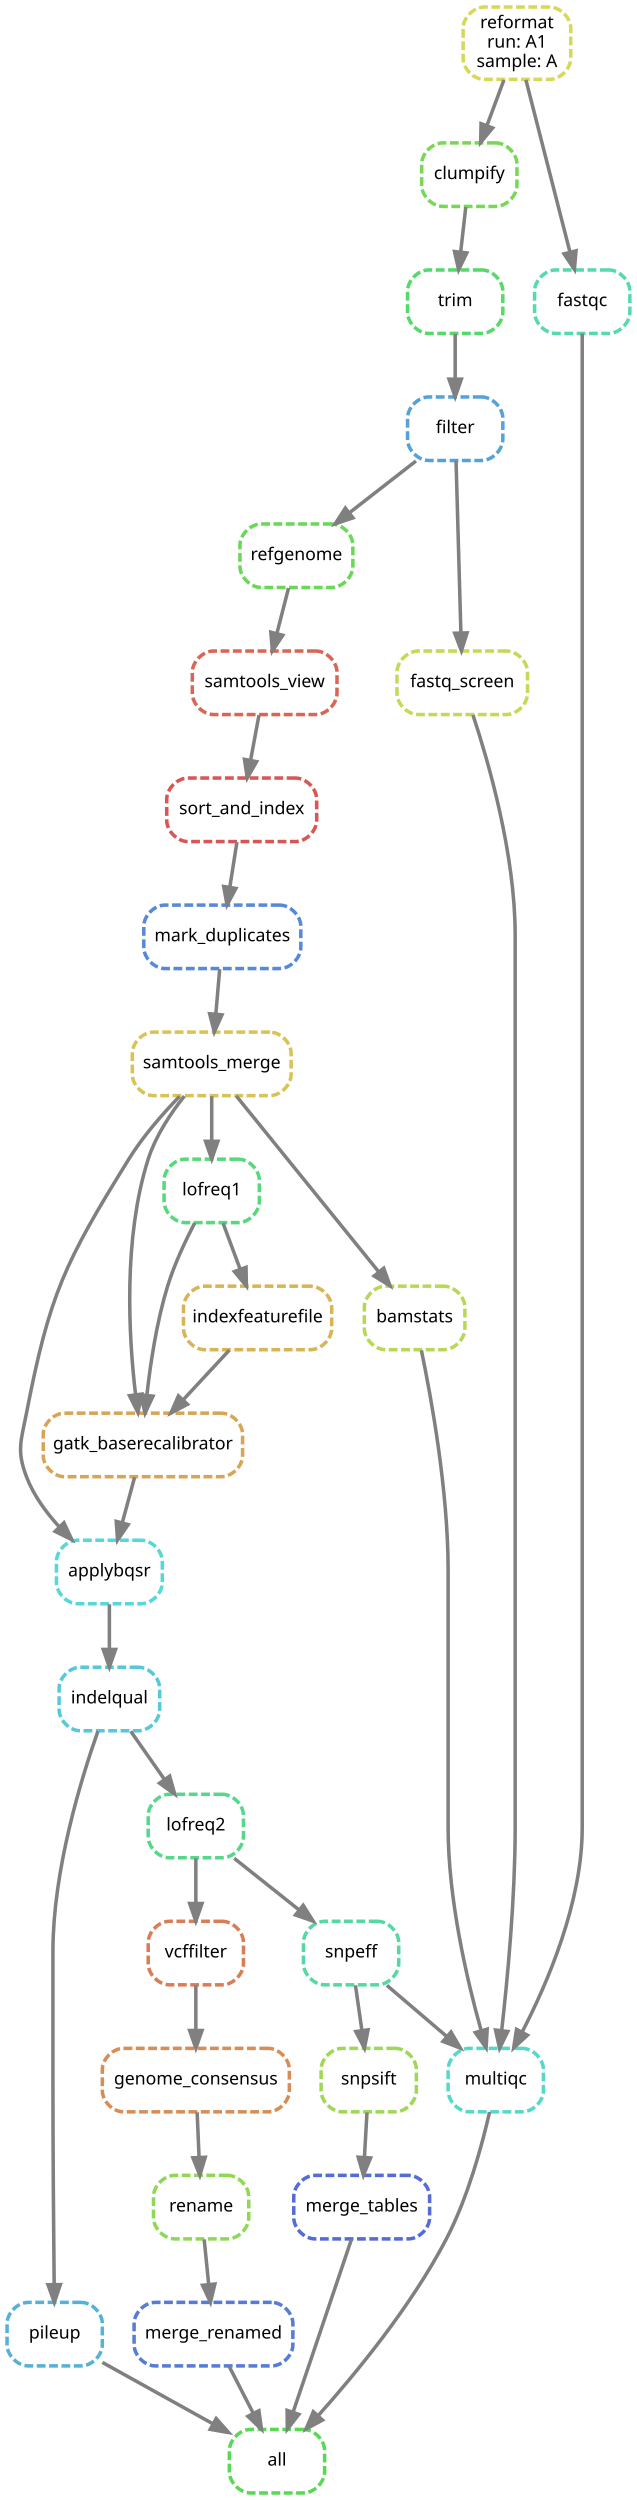
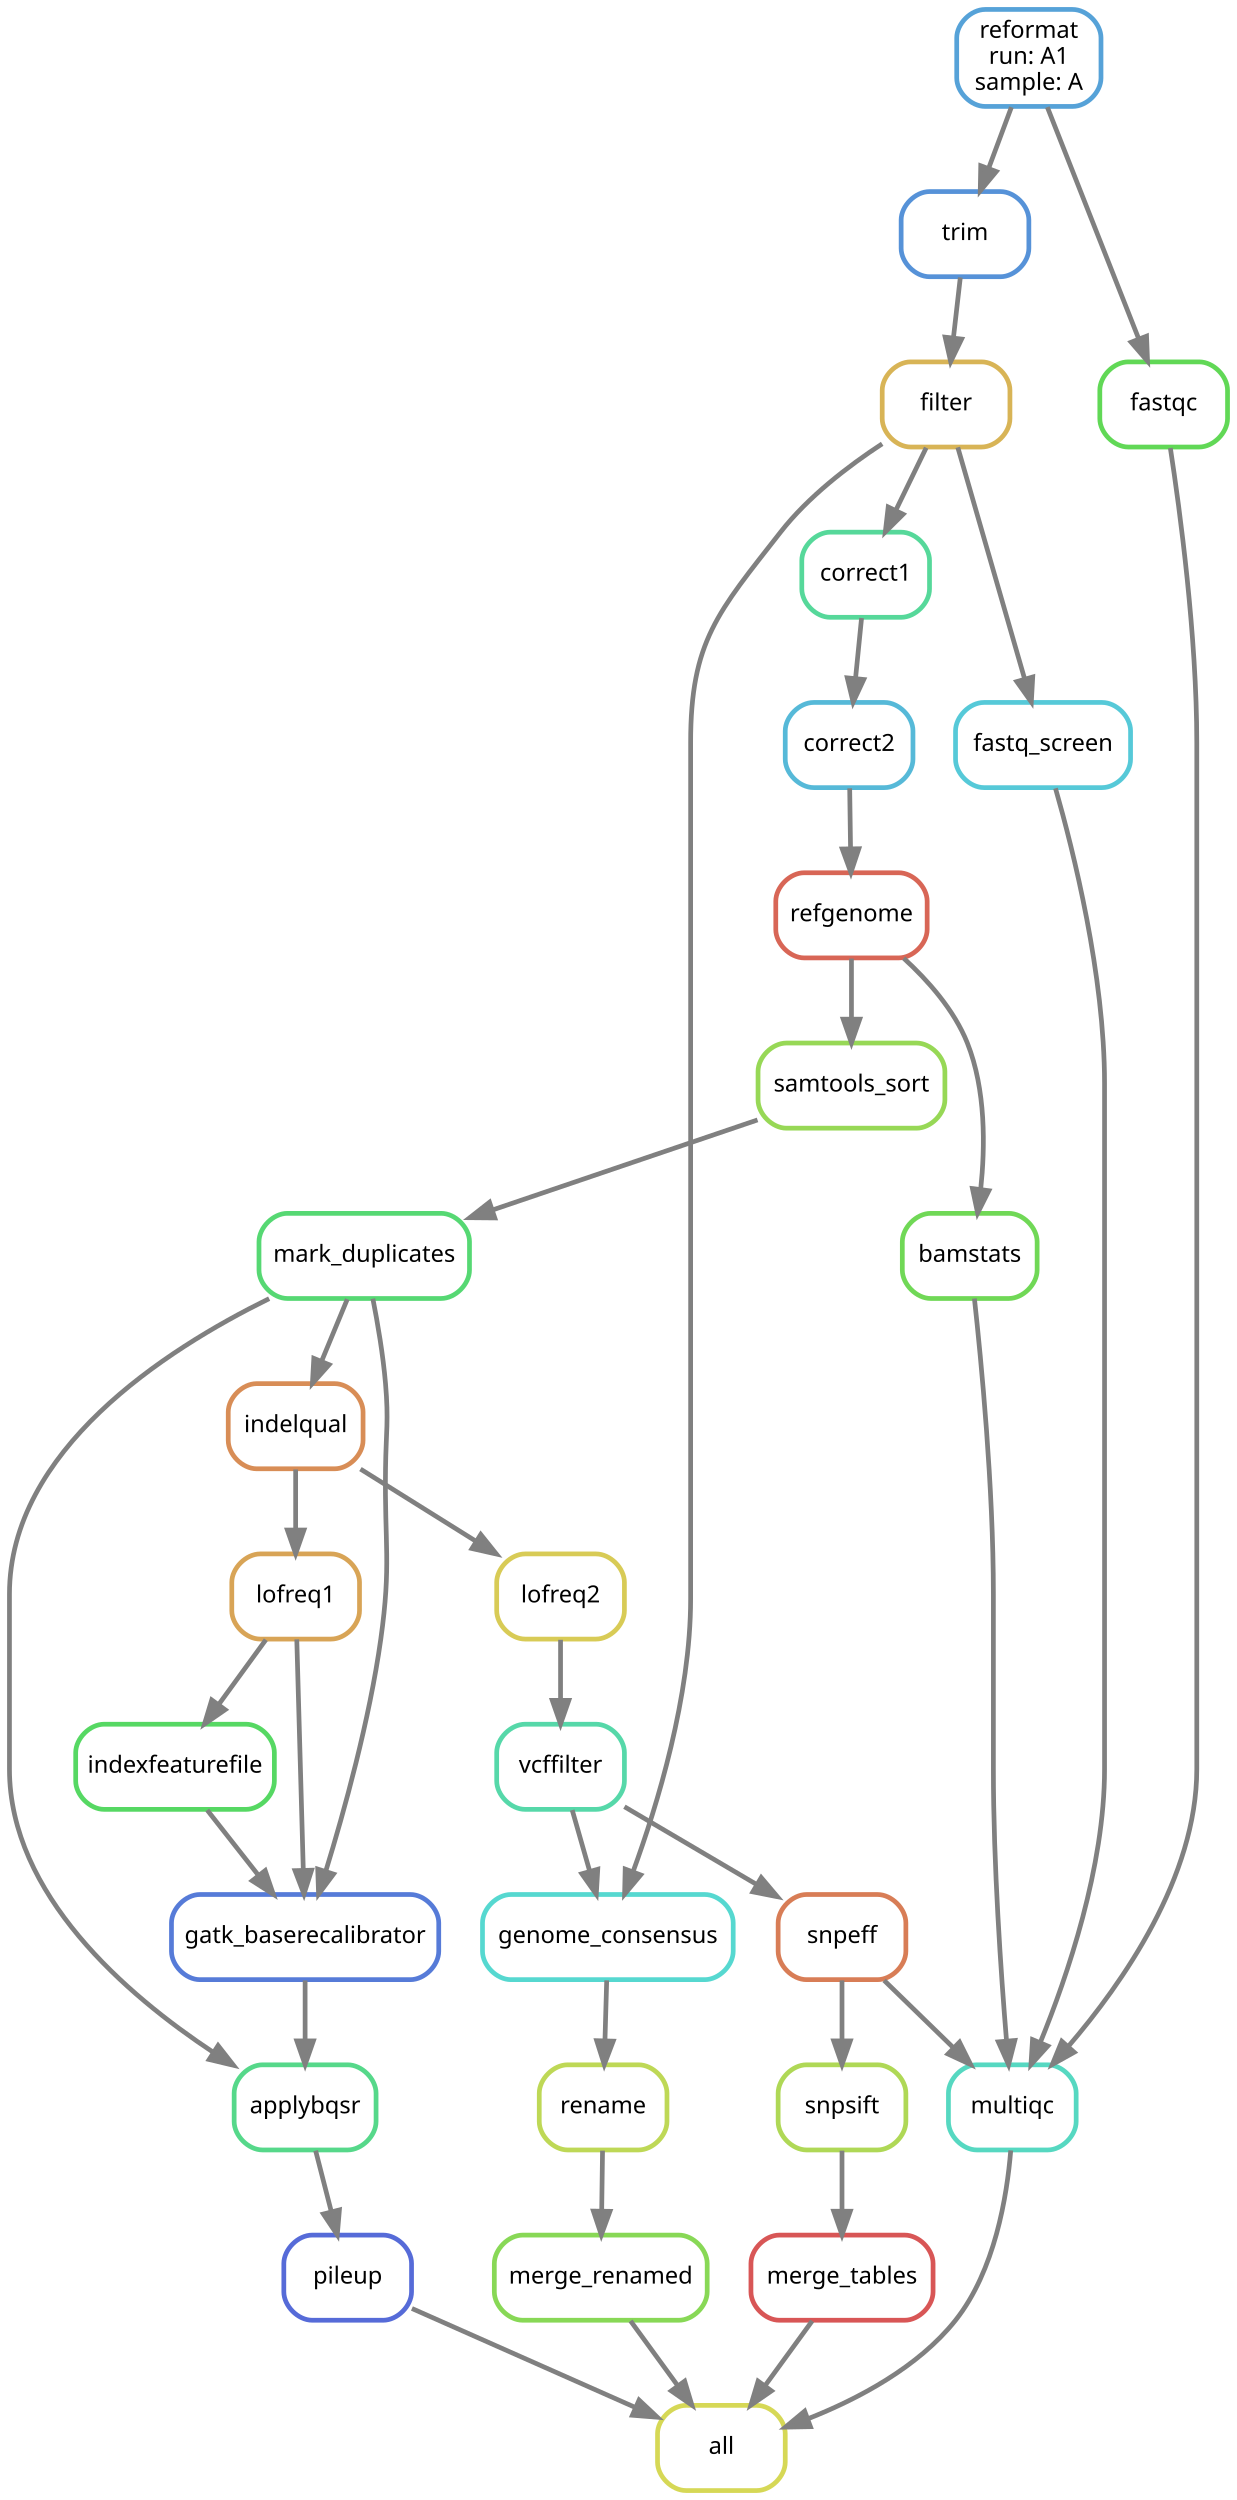
- <svg xmlns="http://www.w3.org/2000/svg" width="361pt" height="1417pt" viewBox="0.00 0.00 361.00 1417.00">
-   <g id="graph0" class="graph" transform="scale(1 1) rotate(0) translate(4 1413)">
-     <polygon fill="white" stroke="transparent" points="-4,4 -4,-1413 357,-1413 357,4 -4,4" />
+ <svg xmlns="http://www.w3.org/2000/svg" width="523pt" height="1057pt" viewBox="0.00 0.00 523.00 1057.00">
+   <g id="graph0" class="graph" transform="scale(1 1) rotate(0) translate(4 1053)">
+     <polygon fill="white" stroke="transparent" points="-4,4 -4,-1053 519,-1053 519,4 -4,4" />
    <g id="node1" class="node">
-       <path fill="none" stroke="#59d856" stroke-width="2" stroke-dasharray="5,2" d="M168,-36C168,-36 138,-36 138,-36 132,-36 126,-30 126,-24 126,-24 126,-12 126,-12 126,-6 132,0 138,0 138,0 168,0 168,0 174,0 180,-6 180,-12 180,-12 180,-24 180,-24 180,-30 174,-36 168,-36" />
-       <text text-anchor="middle" x="153" y="-15.5" font-family="sans" font-size="10.00">all</text>
+       <path fill="none" stroke="#d6d856" stroke-width="2" d="M316,-36C316,-36 286,-36 286,-36 280,-36 274,-30 274,-24 274,-24 274,-12 274,-12 274,-6 280,0 286,0 286,0 316,0 316,0 322,0 328,-6 328,-12 328,-12 328,-24 328,-24 328,-30 322,-36 316,-36" />
+       <text text-anchor="middle" x="301" y="-15.5" font-family="sans" font-size="10.00">all</text>
    </g>
    <g id="node2" class="node">
-       <path fill="none" stroke="#567bd8" stroke-width="2" stroke-dasharray="5,2" d="M150,-108C150,-108 84,-108 84,-108 78,-108 72,-102 72,-96 72,-96 72,-84 72,-84 72,-78 78,-72 84,-72 84,-72 150,-72 150,-72 156,-72 162,-78 162,-84 162,-84 162,-96 162,-96 162,-102 156,-108 150,-108" />
-       <text text-anchor="middle" x="117" y="-87.5" font-family="sans" font-size="10.00">merge_renamed</text>
+       <path fill="none" stroke="#88d856" stroke-width="2" d="M283,-108C283,-108 217,-108 217,-108 211,-108 205,-102 205,-96 205,-96 205,-84 205,-84 205,-78 211,-72 217,-72 217,-72 283,-72 283,-72 289,-72 295,-78 295,-84 295,-84 295,-96 295,-96 295,-102 289,-108 283,-108" />
+       <text text-anchor="middle" x="250" y="-87.5" font-family="sans" font-size="10.00">merge_renamed</text>
    </g>
    <g id="edge1" class="edge">
-       <path fill="none" stroke="grey" stroke-width="2" d="M125.9,-71.7C130,-63.73 134.95,-54.1 139.49,-45.26" />
-       <polygon fill="grey" stroke="grey" stroke-width="2" points="142.74,-46.6 144.2,-36.1 136.52,-43.4 142.74,-46.6" />
+       <path fill="none" stroke="grey" stroke-width="2" d="M262.61,-71.7C268.6,-63.47 275.88,-53.48 282.48,-44.42" />
+       <polygon fill="grey" stroke="grey" stroke-width="2" points="285.48,-46.25 288.54,-36.1 279.82,-42.13 285.48,-46.25" />
    </g>
    <g id="node3" class="node">
-       <path fill="none" stroke="#8fd856" stroke-width="2" stroke-dasharray="5,2" d="M125,-180C125,-180 95,-180 95,-180 89,-180 83,-174 83,-168 83,-168 83,-156 83,-156 83,-150 89,-144 95,-144 95,-144 125,-144 125,-144 131,-144 137,-150 137,-156 137,-156 137,-168 137,-168 137,-174 131,-180 125,-180" />
-       <text text-anchor="middle" x="110" y="-159.5" font-family="sans" font-size="10.00">rename</text>
+       <path fill="none" stroke="#bed856" stroke-width="2" d="M266,-180C266,-180 236,-180 236,-180 230,-180 224,-174 224,-168 224,-168 224,-156 224,-156 224,-150 230,-144 236,-144 236,-144 266,-144 266,-144 272,-144 278,-150 278,-156 278,-156 278,-168 278,-168 278,-174 272,-180 266,-180" />
+       <text text-anchor="middle" x="251" y="-159.5" font-family="sans" font-size="10.00">rename</text>
    </g>
    <g id="edge5" class="edge">
-       <path fill="none" stroke="grey" stroke-width="2" d="M111.73,-143.7C112.5,-135.98 113.43,-126.71 114.29,-118.11" />
-       <polygon fill="grey" stroke="grey" stroke-width="2" points="117.78,-118.4 115.29,-108.1 110.81,-117.71 117.78,-118.4" />
+       <path fill="none" stroke="grey" stroke-width="2" d="M250.75,-143.7C250.64,-135.98 250.51,-126.71 250.39,-118.11" />
+       <polygon fill="grey" stroke="grey" stroke-width="2" points="253.89,-118.05 250.24,-108.1 246.89,-118.15 253.89,-118.05" />
    </g>
    <g id="node4" class="node">
-       <path fill="none" stroke="#d88d56" stroke-width="2" stroke-dasharray="5,2" d="M148,-252C148,-252 66,-252 66,-252 60,-252 54,-246 54,-240 54,-240 54,-228 54,-228 54,-222 60,-216 66,-216 66,-216 148,-216 148,-216 154,-216 160,-222 160,-228 160,-228 160,-240 160,-240 160,-246 154,-252 148,-252" />
-       <text text-anchor="middle" x="107" y="-231.5" font-family="sans" font-size="10.00">genome_consensus</text>
+       <path fill="none" stroke="#56d8d0" stroke-width="2" d="M294,-252C294,-252 212,-252 212,-252 206,-252 200,-246 200,-240 200,-240 200,-228 200,-228 200,-222 206,-216 212,-216 212,-216 294,-216 294,-216 300,-216 306,-222 306,-228 306,-228 306,-240 306,-240 306,-246 300,-252 294,-252" />
+       <text text-anchor="middle" x="253" y="-231.5" font-family="sans" font-size="10.00">genome_consensus</text>
    </g>
    <g id="edge6" class="edge">
-       <path fill="none" stroke="grey" stroke-width="2" d="M107.74,-215.7C108.07,-207.98 108.47,-198.71 108.84,-190.11" />
-       <polygon fill="grey" stroke="grey" stroke-width="2" points="112.34,-190.25 109.27,-180.1 105.34,-189.95 112.34,-190.25" />
+       <path fill="none" stroke="grey" stroke-width="2" d="M252.51,-215.7C252.29,-207.98 252.02,-198.71 251.77,-190.11" />
+       <polygon fill="grey" stroke="grey" stroke-width="2" points="255.27,-190 251.49,-180.1 248.28,-190.2 255.27,-190" />
    </g>
    <g id="node5" class="node">
-       <path fill="none" stroke="#d87d56" stroke-width="2" stroke-dasharray="5,2" d="M122,-324C122,-324 92,-324 92,-324 86,-324 80,-318 80,-312 80,-312 80,-300 80,-300 80,-294 86,-288 92,-288 92,-288 122,-288 122,-288 128,-288 134,-294 134,-300 134,-300 134,-312 134,-312 134,-318 128,-324 122,-324" />
-       <text text-anchor="middle" x="107" y="-303.5" font-family="sans" font-size="10.00">vcffilter</text>
+       <path fill="none" stroke="#d8b456" stroke-width="2" d="M411,-900C411,-900 381,-900 381,-900 375,-900 369,-894 369,-888 369,-888 369,-876 369,-876 369,-870 375,-864 381,-864 381,-864 411,-864 411,-864 417,-864 423,-870 423,-876 423,-876 423,-888 423,-888 423,-894 417,-900 411,-900" />
+       <text text-anchor="middle" x="396" y="-879.5" font-family="sans" font-size="10.00">filter</text>
    </g>
    <g id="edge7" class="edge">
-       <path fill="none" stroke="grey" stroke-width="2" d="M107,-287.7C107,-279.98 107,-270.71 107,-262.11" />
-       <polygon fill="grey" stroke="grey" stroke-width="2" points="110.5,-262.1 107,-252.1 103.5,-262.1 110.5,-262.1" />
+       <path fill="none" stroke="grey" stroke-width="2" d="M368.98,-865.36C354.69,-856 337.73,-843.02 326,-828 299.52,-794.11 288,-782.01 288,-739 288,-739 288,-739 288,-377 288,-335.84 273.97,-289.88 263.67,-261.69" />
+       <polygon fill="grey" stroke="grey" stroke-width="2" points="266.88,-260.28 260.08,-252.15 260.33,-262.74 266.88,-260.28" />
+     </g>
+     <g id="node15" class="node">
+       <path fill="none" stroke="#56d89a" stroke-width="2" d="M377,-828C377,-828 347,-828 347,-828 341,-828 335,-822 335,-816 335,-816 335,-804 335,-804 335,-798 341,-792 347,-792 347,-792 377,-792 377,-792 383,-792 389,-798 389,-804 389,-804 389,-816 389,-816 389,-822 383,-828 377,-828" />
+       <text text-anchor="middle" x="362" y="-807.5" font-family="sans" font-size="10.00">correct1</text>
+     </g>
+     <g id="edge18" class="edge">
+       <path fill="none" stroke="grey" stroke-width="2" d="M387.6,-863.7C383.73,-855.73 379.05,-846.1 374.76,-837.26" />
+       <polygon fill="grey" stroke="grey" stroke-width="2" points="377.83,-835.57 370.31,-828.1 371.53,-838.63 377.83,-835.57" />
+     </g>
+     <g id="node20" class="node">
+       <path fill="none" stroke="#56c9d8" stroke-width="2" d="M462,-756C462,-756 412,-756 412,-756 406,-756 400,-750 400,-744 400,-744 400,-732 400,-732 400,-726 406,-720 412,-720 412,-720 462,-720 462,-720 468,-720 474,-726 474,-732 474,-732 474,-744 474,-744 474,-750 468,-756 462,-756" />
+       <text text-anchor="middle" x="437" y="-735.5" font-family="sans" font-size="10.00">fastq_screen</text>
+     </g>
+     <g id="edge26" class="edge">
+       <path fill="none" stroke="grey" stroke-width="2" d="M400.95,-863.87C407.96,-839.56 420.88,-794.82 429.2,-766.01" />
+       <polygon fill="grey" stroke="grey" stroke-width="2" points="432.63,-766.77 432.04,-756.19 425.9,-764.83 432.63,-766.77" />
    </g>
    <g id="node6" class="node">
-       <path fill="none" stroke="#56d88a" stroke-width="2" stroke-dasharray="5,2" d="M122,-396C122,-396 92,-396 92,-396 86,-396 80,-390 80,-384 80,-384 80,-372 80,-372 80,-366 86,-360 92,-360 92,-360 122,-360 122,-360 128,-360 134,-366 134,-372 134,-372 134,-384 134,-384 134,-390 128,-396 122,-396" />
-       <text text-anchor="middle" x="107" y="-375.5" font-family="sans" font-size="10.00">lofreq2</text>
+       <path fill="none" stroke="#5692d8" stroke-width="2" d="M419,-972C419,-972 389,-972 389,-972 383,-972 377,-966 377,-960 377,-960 377,-948 377,-948 377,-942 383,-936 389,-936 389,-936 419,-936 419,-936 425,-936 431,-942 431,-948 431,-948 431,-960 431,-960 431,-966 425,-972 419,-972" />
+       <text text-anchor="middle" x="404" y="-951.5" font-family="sans" font-size="10.00">trim</text>
+     </g>
+     <g id="edge9" class="edge">
+       <path fill="none" stroke="grey" stroke-width="2" d="M402.02,-935.7C401.14,-927.98 400.08,-918.71 399.1,-910.11" />
+       <polygon fill="grey" stroke="grey" stroke-width="2" points="402.57,-909.64 397.95,-900.1 395.61,-910.44 402.57,-909.64" />
+     </g>
+     <g id="node7" class="node">
+       <path fill="none" stroke="#56a2d8" stroke-width="2" d="M449.5,-1049C449.5,-1049 412.5,-1049 412.5,-1049 406.5,-1049 400.5,-1043 400.5,-1037 400.5,-1037 400.5,-1020 400.5,-1020 400.5,-1014 406.5,-1008 412.5,-1008 412.5,-1008 449.5,-1008 449.5,-1008 455.5,-1008 461.5,-1014 461.5,-1020 461.5,-1020 461.5,-1037 461.5,-1037 461.5,-1043 455.5,-1049 449.5,-1049" />
+       <text text-anchor="middle" x="431" y="-1037" font-family="sans" font-size="10.00">reformat</text>
+       <text text-anchor="middle" x="431" y="-1026" font-family="sans" font-size="10.00">run: A1</text>
+       <text text-anchor="middle" x="431" y="-1015" font-family="sans" font-size="10.00">sample: A</text>
+     </g>
+     <g id="edge10" class="edge">
+       <path fill="none" stroke="grey" stroke-width="2" d="M423.62,-1007.69C420.66,-999.73 417.2,-990.44 414.01,-981.89" />
+       <polygon fill="grey" stroke="grey" stroke-width="2" points="417.22,-980.47 410.45,-972.32 410.66,-982.91 417.22,-980.47" />
+     </g>
+     <g id="node21" class="node">
+       <path fill="none" stroke="#61d856" stroke-width="2" d="M503,-900C503,-900 473,-900 473,-900 467,-900 461,-894 461,-888 461,-888 461,-876 461,-876 461,-870 467,-864 473,-864 473,-864 503,-864 503,-864 509,-864 515,-870 515,-876 515,-876 515,-888 515,-888 515,-894 509,-900 503,-900" />
+       <text text-anchor="middle" x="488" y="-879.5" font-family="sans" font-size="10.00">fastqc</text>
+     </g>
+     <g id="edge27" class="edge">
+       <path fill="none" stroke="grey" stroke-width="2" d="M438.81,-1007.71C448.84,-982.27 466.31,-937.99 477.5,-909.61" />
+       <polygon fill="grey" stroke="grey" stroke-width="2" points="480.76,-910.88 481.18,-900.3 474.25,-908.31 480.76,-910.88" />
+     </g>
+     <g id="node8" class="node">
+       <path fill="none" stroke="#56d8a9" stroke-width="2" d="M248,-324C248,-324 218,-324 218,-324 212,-324 206,-318 206,-312 206,-312 206,-300 206,-300 206,-294 212,-288 218,-288 218,-288 248,-288 248,-288 254,-288 260,-294 260,-300 260,-300 260,-312 260,-312 260,-318 254,-324 248,-324" />
+       <text text-anchor="middle" x="233" y="-303.5" font-family="sans" font-size="10.00">vcffilter</text>
    </g>
    <g id="edge8" class="edge">
-       <path fill="none" stroke="grey" stroke-width="2" d="M107,-359.7C107,-351.98 107,-342.71 107,-334.11" />
-       <polygon fill="grey" stroke="grey" stroke-width="2" points="110.5,-334.1 107,-324.1 103.5,-334.1 110.5,-334.1" />
+       <path fill="none" stroke="grey" stroke-width="2" d="M237.94,-287.7C240.17,-279.9 242.85,-270.51 245.33,-261.83" />
+       <polygon fill="grey" stroke="grey" stroke-width="2" points="248.73,-262.68 248.11,-252.1 242,-260.76 248.73,-262.68" />
+     </g>
+     <g id="node18" class="node">
+       <path fill="none" stroke="#d87d56" stroke-width="2" d="M367,-252C367,-252 337,-252 337,-252 331,-252 325,-246 325,-240 325,-240 325,-228 325,-228 325,-222 331,-216 337,-216 337,-216 367,-216 367,-216 373,-216 379,-222 379,-228 379,-228 379,-240 379,-240 379,-246 373,-252 367,-252" />
+       <text text-anchor="middle" x="352" y="-231.5" font-family="sans" font-size="10.00">snpeff</text>
+     </g>
+     <g id="edge21" class="edge">
+       <path fill="none" stroke="grey" stroke-width="2" d="M260,-289.12C276.47,-279.43 297.73,-266.92 315.66,-256.38" />
+       <polygon fill="grey" stroke="grey" stroke-width="2" points="317.85,-259.15 324.69,-251.06 314.3,-253.12 317.85,-259.15" />
+     </g>
+     <g id="node9" class="node">
+       <path fill="none" stroke="#d8cb56" stroke-width="2" d="M248,-396C248,-396 218,-396 218,-396 212,-396 206,-390 206,-384 206,-384 206,-372 206,-372 206,-366 212,-360 218,-360 218,-360 248,-360 248,-360 254,-360 260,-366 260,-372 260,-372 260,-384 260,-384 260,-390 254,-396 248,-396" />
+       <text text-anchor="middle" x="233" y="-375.5" font-family="sans" font-size="10.00">lofreq2</text>
+     </g>
+     <g id="edge11" class="edge">
+       <path fill="none" stroke="grey" stroke-width="2" d="M233,-359.7C233,-351.98 233,-342.71 233,-334.11" />
+       <polygon fill="grey" stroke="grey" stroke-width="2" points="236.5,-334.1 233,-324.1 229.5,-334.1 236.5,-334.1" />
+     </g>
+     <g id="node10" class="node">
+       <path fill="none" stroke="#d88d56" stroke-width="2" d="M137.5,-468C137.5,-468 104.5,-468 104.5,-468 98.5,-468 92.5,-462 92.5,-456 92.5,-456 92.5,-444 92.5,-444 92.5,-438 98.5,-432 104.5,-432 104.5,-432 137.5,-432 137.5,-432 143.5,-432 149.5,-438 149.5,-444 149.5,-444 149.5,-456 149.5,-456 149.5,-462 143.5,-468 137.5,-468" />
+       <text text-anchor="middle" x="121" y="-447.5" font-family="sans" font-size="10.00">indelqual</text>
+     </g>
+     <g id="edge12" class="edge">
+       <path fill="none" stroke="grey" stroke-width="2" d="M148.4,-431.88C163.15,-422.66 181.53,-411.17 197.38,-401.26" />
+       <polygon fill="grey" stroke="grey" stroke-width="2" points="199.26,-404.22 205.88,-395.95 195.55,-398.28 199.26,-404.22" />
+     </g>
+     <g id="node26" class="node">
+       <path fill="none" stroke="#d8a456" stroke-width="2" d="M136,-396C136,-396 106,-396 106,-396 100,-396 94,-390 94,-384 94,-384 94,-372 94,-372 94,-366 100,-360 106,-360 106,-360 136,-360 136,-360 142,-360 148,-366 148,-372 148,-372 148,-384 148,-384 148,-390 142,-396 136,-396" />
+       <text text-anchor="middle" x="121" y="-375.5" font-family="sans" font-size="10.00">lofreq1</text>
+     </g>
+     <g id="edge35" class="edge">
+       <path fill="none" stroke="grey" stroke-width="2" d="M121,-431.7C121,-423.98 121,-414.71 121,-406.11" />
+       <polygon fill="grey" stroke="grey" stroke-width="2" points="124.5,-406.1 121,-396.1 117.5,-406.1 124.5,-406.1" />
+     </g>
+     <g id="node11" class="node">
+       <path fill="none" stroke="#56d873" stroke-width="2" d="M182.5,-540C182.5,-540 117.5,-540 117.5,-540 111.5,-540 105.5,-534 105.5,-528 105.5,-528 105.5,-516 105.5,-516 105.5,-510 111.5,-504 117.5,-504 117.5,-504 182.5,-504 182.5,-504 188.5,-504 194.5,-510 194.5,-516 194.5,-516 194.5,-528 194.5,-528 194.5,-534 188.5,-540 182.5,-540" />
+       <text text-anchor="middle" x="150" y="-519.5" font-family="sans" font-size="10.00">mark_duplicates</text>
+     </g>
+     <g id="edge13" class="edge">
+       <path fill="none" stroke="grey" stroke-width="2" d="M142.83,-503.7C139.57,-495.81 135.63,-486.3 132,-477.55" />
+       <polygon fill="grey" stroke="grey" stroke-width="2" points="135.15,-476 128.09,-468.1 128.68,-478.68 135.15,-476" />
+     </g>
+     <g id="node24" class="node">
+       <path fill="none" stroke="#56d88a" stroke-width="2" d="M143,-180C143,-180 107,-180 107,-180 101,-180 95,-174 95,-168 95,-168 95,-156 95,-156 95,-150 101,-144 107,-144 107,-144 143,-144 143,-144 149,-144 155,-150 155,-156 155,-156 155,-168 155,-168 155,-174 149,-180 143,-180" />
+       <text text-anchor="middle" x="125" y="-159.5" font-family="sans" font-size="10.00">applybqsr</text>
+     </g>
+     <g id="edge30" class="edge">
+       <path fill="none" stroke="grey" stroke-width="2" d="M109.8,-503.94C65.37,-482.08 0,-439.6 0,-379 0,-379 0,-379 0,-305 0,-252.09 49.49,-209.54 86.19,-185.27" />
+       <polygon fill="grey" stroke="grey" stroke-width="2" points="88.21,-188.13 94.74,-179.78 84.43,-182.24 88.21,-188.13" />
+     </g>
+     <g id="node25" class="node">
+       <path fill="none" stroke="#567bd8" stroke-width="2" d="M169.5,-252C169.5,-252 80.5,-252 80.5,-252 74.5,-252 68.5,-246 68.5,-240 68.5,-240 68.5,-228 68.5,-228 68.5,-222 74.5,-216 80.5,-216 80.5,-216 169.5,-216 169.5,-216 175.5,-216 181.5,-222 181.5,-228 181.5,-228 181.5,-240 181.5,-240 181.5,-246 175.5,-252 169.5,-252" />
+       <text text-anchor="middle" x="125" y="-231.5" font-family="sans" font-size="10.00">gatk_baserecalibrator</text>
+     </g>
+     <g id="edge32" class="edge">
+       <path fill="none" stroke="grey" stroke-width="2" d="M153.65,-503.91C155.68,-493.57 157.98,-480.09 159,-468 160.34,-452.06 159.22,-448 159,-432 158.56,-399.99 161.44,-391.7 157,-360 152.19,-325.64 141.49,-287.11 133.78,-262.02" />
+       <polygon fill="grey" stroke="grey" stroke-width="2" points="137.02,-260.64 130.69,-252.15 130.34,-262.74 137.02,-260.64" />
+     </g>
+     <g id="node12" class="node">
+       <path fill="none" stroke="#97d856" stroke-width="2" d="M383.5,-612C383.5,-612 328.5,-612 328.5,-612 322.5,-612 316.5,-606 316.5,-600 316.5,-600 316.5,-588 316.5,-588 316.5,-582 322.5,-576 328.5,-576 328.5,-576 383.5,-576 383.5,-576 389.5,-576 395.5,-582 395.5,-588 395.5,-588 395.5,-600 395.5,-600 395.5,-606 389.5,-612 383.5,-612" />
+       <text text-anchor="middle" x="356" y="-591.5" font-family="sans" font-size="10.00">samtools_sort</text>
+     </g>
+     <g id="edge14" class="edge">
+       <path fill="none" stroke="grey" stroke-width="2" d="M316.28,-579.5C284.43,-568.68 239.41,-553.38 204.24,-541.43" />
+       <polygon fill="grey" stroke="grey" stroke-width="2" points="205.2,-538.06 194.6,-538.16 202.95,-544.69 205.2,-538.06" />
+     </g>
+     <g id="node13" class="node">
+       <path fill="none" stroke="#d86656" stroke-width="2" d="M376,-684C376,-684 336,-684 336,-684 330,-684 324,-678 324,-672 324,-672 324,-660 324,-660 324,-654 330,-648 336,-648 336,-648 376,-648 376,-648 382,-648 388,-654 388,-660 388,-660 388,-672 388,-672 388,-678 382,-684 376,-684" />
+       <text text-anchor="middle" x="356" y="-663.5" font-family="sans" font-size="10.00">refgenome</text>
+     </g>
+     <g id="edge15" class="edge">
+       <path fill="none" stroke="grey" stroke-width="2" d="M356,-647.7C356,-639.98 356,-630.71 356,-622.11" />
+       <polygon fill="grey" stroke="grey" stroke-width="2" points="359.5,-622.1 356,-612.1 352.5,-622.1 359.5,-622.1" />
+     </g>
+     <g id="node22" class="node">
+       <path fill="none" stroke="#70d856" stroke-width="2" d="M422.5,-540C422.5,-540 389.5,-540 389.5,-540 383.5,-540 377.5,-534 377.5,-528 377.5,-528 377.5,-516 377.5,-516 377.5,-510 383.5,-504 389.5,-504 389.5,-504 422.5,-504 422.5,-504 428.5,-504 434.5,-510 434.5,-516 434.5,-516 434.5,-528 434.5,-528 434.5,-534 428.5,-540 422.5,-540" />
+       <text text-anchor="middle" x="406" y="-519.5" font-family="sans" font-size="10.00">bamstats</text>
+     </g>
+     <g id="edge28" class="edge">
+       <path fill="none" stroke="grey" stroke-width="2" d="M378.09,-647.85C388.33,-638.49 399.44,-625.97 405,-612 412.83,-592.32 412.56,-568.19 410.62,-550.03" />
+       <polygon fill="grey" stroke="grey" stroke-width="2" points="414.09,-549.57 409.34,-540.1 407.15,-550.47 414.09,-549.57" />
+     </g>
+     <g id="node14" class="node">
+       <path fill="none" stroke="#56b9d8" stroke-width="2" d="M370,-756C370,-756 340,-756 340,-756 334,-756 328,-750 328,-744 328,-744 328,-732 328,-732 328,-726 334,-720 340,-720 340,-720 370,-720 370,-720 376,-720 382,-726 382,-732 382,-732 382,-744 382,-744 382,-750 376,-756 370,-756" />
+       <text text-anchor="middle" x="355" y="-735.5" font-family="sans" font-size="10.00">correct2</text>
+     </g>
+     <g id="edge16" class="edge">
+       <path fill="none" stroke="grey" stroke-width="2" d="M355.25,-719.7C355.36,-711.98 355.49,-702.71 355.61,-694.11" />
+       <polygon fill="grey" stroke="grey" stroke-width="2" points="359.11,-694.15 355.76,-684.1 352.11,-694.05 359.11,-694.15" />
+     </g>
+     <g id="edge17" class="edge">
+       <path fill="none" stroke="grey" stroke-width="2" d="M360.27,-791.7C359.5,-783.98 358.57,-774.71 357.71,-766.11" />
+       <polygon fill="grey" stroke="grey" stroke-width="2" points="361.19,-765.71 356.71,-756.1 354.22,-766.4 361.19,-765.71" />
+     </g>
+     <g id="node16" class="node">
+       <path fill="none" stroke="#d85656" stroke-width="2" d="M378.5,-108C378.5,-108 325.5,-108 325.5,-108 319.5,-108 313.5,-102 313.5,-96 313.5,-96 313.5,-84 313.5,-84 313.5,-78 319.5,-72 325.5,-72 325.5,-72 378.5,-72 378.5,-72 384.5,-72 390.5,-78 390.5,-84 390.5,-84 390.5,-96 390.5,-96 390.5,-102 384.5,-108 378.5,-108" />
+       <text text-anchor="middle" x="352" y="-87.5" font-family="sans" font-size="10.00">merge_tables</text>
+     </g>
+     <g id="edge2" class="edge">
+       <path fill="none" stroke="grey" stroke-width="2" d="M339.39,-71.7C333.4,-63.47 326.12,-53.48 319.52,-44.42" />
+       <polygon fill="grey" stroke="grey" stroke-width="2" points="322.18,-42.13 313.46,-36.1 316.52,-46.25 322.18,-42.13" />
+     </g>
+     <g id="node17" class="node">
+       <path fill="none" stroke="#afd856" stroke-width="2" d="M367,-180C367,-180 337,-180 337,-180 331,-180 325,-174 325,-168 325,-168 325,-156 325,-156 325,-150 331,-144 337,-144 337,-144 367,-144 367,-144 373,-144 379,-150 379,-156 379,-156 379,-168 379,-168 379,-174 373,-180 367,-180" />
+       <text text-anchor="middle" x="352" y="-159.5" font-family="sans" font-size="10.00">snpsift</text>
+     </g>
+     <g id="edge19" class="edge">
+       <path fill="none" stroke="grey" stroke-width="2" d="M352,-143.7C352,-135.98 352,-126.71 352,-118.11" />
+       <polygon fill="grey" stroke="grey" stroke-width="2" points="355.5,-118.1 352,-108.1 348.5,-118.1 355.5,-118.1" />
+     </g>
+     <g id="edge20" class="edge">
+       <path fill="none" stroke="grey" stroke-width="2" d="M352,-215.7C352,-207.98 352,-198.71 352,-190.11" />
+       <polygon fill="grey" stroke="grey" stroke-width="2" points="355.5,-190.1 352,-180.1 348.5,-190.1 355.5,-190.1" />
+     </g>
+     <g id="node19" class="node">
+       <path fill="none" stroke="#56d8c1" stroke-width="2" d="M439,-180C439,-180 409,-180 409,-180 403,-180 397,-174 397,-168 397,-168 397,-156 397,-156 397,-150 403,-144 409,-144 409,-144 439,-144 439,-144 445,-144 451,-150 451,-156 451,-156 451,-168 451,-168 451,-174 445,-180 439,-180" />
+       <text text-anchor="middle" x="424" y="-159.5" font-family="sans" font-size="10.00">multiqc</text>
+     </g>
+     <g id="edge24" class="edge">
+       <path fill="none" stroke="grey" stroke-width="2" d="M369.8,-215.7C378.6,-207.14 389.38,-196.66 399,-187.3" />
+       <polygon fill="grey" stroke="grey" stroke-width="2" points="401.68,-189.58 406.41,-180.1 396.8,-184.57 401.68,-189.58" />
+     </g>
+     <g id="edge3" class="edge">
+       <path fill="none" stroke="grey" stroke-width="2" d="M423.34,-143.8C421.77,-124.42 416.62,-92.93 400,-72 384.19,-52.1 358.81,-38.73 337.71,-30.39" />
+       <polygon fill="grey" stroke="grey" stroke-width="2" points="338.65,-27.01 328.06,-26.8 336.21,-33.57 338.65,-27.01" />
+     </g>
+     <g id="edge22" class="edge">
+       <path fill="none" stroke="grey" stroke-width="2" d="M442.26,-719.7C449.86,-693.14 463,-640.61 463,-595 463,-595 463,-595 463,-305 463,-263.56 447.36,-217.67 435.89,-189.58" />
+       <polygon fill="grey" stroke="grey" stroke-width="2" points="439,-187.93 431.89,-180.07 432.55,-190.65 439,-187.93" />
+     </g>
+     <g id="edge23" class="edge">
+       <path fill="none" stroke="grey" stroke-width="2" d="M490.83,-863.57C494.92,-836.84 502,-784.09 502,-739 502,-739 502,-739 502,-305 502,-259.37 470.68,-214.55 447.73,-187.84" />
+       <polygon fill="grey" stroke="grey" stroke-width="2" points="450.17,-185.31 440.92,-180.15 444.93,-189.95 450.17,-185.31" />
+     </g>
+     <g id="edge25" class="edge">
+       <path fill="none" stroke="grey" stroke-width="2" d="M407.98,-503.98C410.89,-477.36 416,-424.23 416,-379 416,-379 416,-379 416,-305 416,-264.93 419.21,-218.61 421.57,-190.05" />
+       <polygon fill="grey" stroke="grey" stroke-width="2" points="425.06,-190.29 422.42,-180.03 418.09,-189.7 425.06,-190.29" />
    </g>
    <g id="node23" class="node">
-       <path fill="none" stroke="#56d8a2" stroke-width="2" stroke-dasharray="5,2" d="M210,-324C210,-324 180,-324 180,-324 174,-324 168,-318 168,-312 168,-312 168,-300 168,-300 168,-294 174,-288 180,-288 180,-288 210,-288 210,-288 216,-288 222,-294 222,-300 222,-300 222,-312 222,-312 222,-318 216,-324 210,-324" />
-       <text text-anchor="middle" x="195" y="-303.5" font-family="sans" font-size="10.00">snpeff</text>
-     </g>
-     <g id="edge28" class="edge">
-       <path fill="none" stroke="grey" stroke-width="2" d="M128.75,-359.7C139.84,-350.88 153.47,-340.03 165.49,-330.47" />
-       <polygon fill="grey" stroke="grey" stroke-width="2" points="167.85,-333.07 173.5,-324.1 163.49,-327.59 167.85,-333.07" />
-     </g>
-     <g id="node7" class="node">
-       <path fill="none" stroke="#56c9d8" stroke-width="2" stroke-dasharray="5,2" d="M74.5,-468C74.5,-468 41.5,-468 41.5,-468 35.5,-468 29.5,-462 29.5,-456 29.5,-456 29.5,-444 29.5,-444 29.5,-438 35.5,-432 41.5,-432 41.5,-432 74.5,-432 74.5,-432 80.5,-432 86.5,-438 86.5,-444 86.5,-444 86.5,-456 86.5,-456 86.5,-462 80.5,-468 74.5,-468" />
-       <text text-anchor="middle" x="58" y="-447.5" font-family="sans" font-size="10.00">indelqual</text>
-     </g>
-     <g id="edge9" class="edge">
-       <path fill="none" stroke="grey" stroke-width="2" d="M70.11,-431.7C75.87,-423.47 82.86,-413.48 89.21,-404.42" />
-       <polygon fill="grey" stroke="grey" stroke-width="2" points="92.16,-406.3 95.03,-396.1 86.42,-402.29 92.16,-406.3" />
-     </g>
-     <g id="node28" class="node">
-       <path fill="none" stroke="#56b1d8" stroke-width="2" stroke-dasharray="5,2" d="M42,-108C42,-108 12,-108 12,-108 6,-108 0,-102 0,-96 0,-96 0,-84 0,-84 0,-78 6,-72 12,-72 12,-72 42,-72 42,-72 48,-72 54,-78 54,-84 54,-84 54,-96 54,-96 54,-102 48,-108 42,-108" />
-       <text text-anchor="middle" x="27" y="-87.5" font-family="sans" font-size="10.00">pileup</text>
+       <path fill="none" stroke="#566bd8" stroke-width="2" d="M158,-108C158,-108 128,-108 128,-108 122,-108 116,-102 116,-96 116,-96 116,-84 116,-84 116,-78 122,-72 128,-72 128,-72 158,-72 158,-72 164,-72 170,-78 170,-84 170,-84 170,-96 170,-96 170,-102 164,-108 158,-108" />
+       <text text-anchor="middle" x="143" y="-87.5" font-family="sans" font-size="10.00">pileup</text>
+     </g>
+     <g id="edge4" class="edge">
+       <path fill="none" stroke="grey" stroke-width="2" d="M170.16,-76.97C196.24,-65.41 235.82,-47.88 264.61,-35.12" />
+       <polygon fill="grey" stroke="grey" stroke-width="2" points="266.2,-38.24 273.93,-30.99 263.37,-31.84 266.2,-38.24" />
+     </g>
+     <g id="edge29" class="edge">
+       <path fill="none" stroke="grey" stroke-width="2" d="M129.45,-143.7C131.45,-135.9 133.87,-126.51 136.1,-117.83" />
+       <polygon fill="grey" stroke="grey" stroke-width="2" points="139.5,-118.66 138.6,-108.1 132.72,-116.92 139.5,-118.66" />
+     </g>
+     <g id="edge31" class="edge">
+       <path fill="none" stroke="grey" stroke-width="2" d="M125,-215.7C125,-207.98 125,-198.71 125,-190.11" />
+       <polygon fill="grey" stroke="grey" stroke-width="2" points="128.5,-190.1 125,-180.1 121.5,-190.1 128.5,-190.1" />
+     </g>
+     <g id="edge33" class="edge">
+       <path fill="none" stroke="grey" stroke-width="2" d="M121.48,-359.87C122.16,-335.67 123.42,-291.21 124.23,-262.39" />
+       <polygon fill="grey" stroke="grey" stroke-width="2" points="127.73,-262.28 124.52,-252.19 120.74,-262.09 127.73,-262.28" />
+     </g>
+     <g id="node27" class="node">
+       <path fill="none" stroke="#56d863" stroke-width="2" d="M100,-324C100,-324 40,-324 40,-324 34,-324 28,-318 28,-312 28,-312 28,-300 28,-300 28,-294 34,-288 40,-288 40,-288 100,-288 100,-288 106,-288 112,-294 112,-300 112,-300 112,-312 112,-312 112,-318 106,-324 100,-324" />
+       <text text-anchor="middle" x="70" y="-303.5" font-family="sans" font-size="10.00">indexfeaturefile</text>
    </g>
    <g id="edge36" class="edge">
-       <path fill="none" stroke="grey" stroke-width="2" d="M51.52,-431.79C42.17,-405.36 26,-352.99 26,-307 26,-307 26,-307 26,-233 26,-193 26.4,-146.65 26.7,-118.08" />
-       <polygon fill="grey" stroke="grey" stroke-width="2" points="30.2,-118.09 26.8,-108.05 23.2,-118.01 30.2,-118.09" />
-     </g>
-     <g id="node8" class="node">
-       <path fill="none" stroke="#56d8d8" stroke-width="2" stroke-dasharray="5,2" d="M76,-540C76,-540 40,-540 40,-540 34,-540 28,-534 28,-528 28,-528 28,-516 28,-516 28,-510 34,-504 40,-504 40,-504 76,-504 76,-504 82,-504 88,-510 88,-516 88,-516 88,-528 88,-528 88,-534 82,-540 76,-540" />
-       <text text-anchor="middle" x="58" y="-519.5" font-family="sans" font-size="10.00">applybqsr</text>
-     </g>
-     <g id="edge10" class="edge">
-       <path fill="none" stroke="grey" stroke-width="2" d="M58,-503.7C58,-495.98 58,-486.71 58,-478.11" />
-       <polygon fill="grey" stroke="grey" stroke-width="2" points="61.5,-478.1 58,-468.1 54.5,-478.1 61.5,-478.1" />
-     </g>
-     <g id="node9" class="node">
-       <path fill="none" stroke="#d8c356" stroke-width="2" stroke-dasharray="5,2" d="M149,-828C149,-828 83,-828 83,-828 77,-828 71,-822 71,-816 71,-816 71,-804 71,-804 71,-798 77,-792 83,-792 83,-792 149,-792 149,-792 155,-792 161,-798 161,-804 161,-804 161,-816 161,-816 161,-822 155,-828 149,-828" />
-       <text text-anchor="middle" x="116" y="-807.5" font-family="sans" font-size="10.00">samtools_merge</text>
-     </g>
-     <g id="edge11" class="edge">
-       <path fill="none" stroke="grey" stroke-width="2" d="M97.8,-791.6C88.3,-781.81 77.03,-768.97 69,-756 32.69,-697.33 24.13,-679.74 11,-612 7.96,-596.29 5.32,-590.96 11,-576 14.97,-565.54 22.05,-555.83 29.53,-547.65" />
-       <polygon fill="grey" stroke="grey" stroke-width="2" points="32.23,-549.89 36.73,-540.3 27.23,-544.99 32.23,-549.89" />
-     </g>
-     <g id="node18" class="node">
-       <path fill="none" stroke="#d8a456" stroke-width="2" stroke-dasharray="5,2" d="M121.5,-612C121.5,-612 32.5,-612 32.5,-612 26.5,-612 20.5,-606 20.5,-600 20.5,-600 20.5,-588 20.5,-588 20.5,-582 26.5,-576 32.5,-576 32.5,-576 121.5,-576 121.5,-576 127.5,-576 133.5,-582 133.5,-588 133.5,-588 133.5,-600 133.5,-600 133.5,-606 127.5,-612 121.5,-612" />
-       <text text-anchor="middle" x="77" y="-591.5" font-family="sans" font-size="10.00">gatk_baserecalibrator</text>
-     </g>
-     <g id="edge21" class="edge">
-       <path fill="none" stroke="grey" stroke-width="2" d="M100.49,-791.74C92.75,-781.99 84.18,-769.15 80,-756 65.7,-711 68.96,-655.29 72.84,-622.6" />
-       <polygon fill="grey" stroke="grey" stroke-width="2" points="76.34,-622.81 74.15,-612.44 69.4,-621.91 76.34,-622.81" />
-     </g>
-     <g id="node19" class="node">
-       <path fill="none" stroke="#56d87b" stroke-width="2" stroke-dasharray="5,2" d="M131,-756C131,-756 101,-756 101,-756 95,-756 89,-750 89,-744 89,-744 89,-732 89,-732 89,-726 95,-720 101,-720 101,-720 131,-720 131,-720 137,-720 143,-726 143,-732 143,-732 143,-744 143,-744 143,-750 137,-756 131,-756" />
-       <text text-anchor="middle" x="116" y="-735.5" font-family="sans" font-size="10.00">lofreq1</text>
-     </g>
-     <g id="edge24" class="edge">
-       <path fill="none" stroke="grey" stroke-width="2" d="M116,-791.7C116,-783.98 116,-774.71 116,-766.11" />
-       <polygon fill="grey" stroke="grey" stroke-width="2" points="119.5,-766.1 116,-756.1 112.5,-766.1 119.5,-766.1" />
-     </g>
-     <g id="node27" class="node">
-       <path fill="none" stroke="#b6d856" stroke-width="2" stroke-dasharray="5,2" d="M247.5,-684C247.5,-684 214.5,-684 214.5,-684 208.5,-684 202.5,-678 202.5,-672 202.5,-672 202.5,-660 202.5,-660 202.5,-654 208.5,-648 214.5,-648 214.5,-648 247.5,-648 247.5,-648 253.5,-648 259.5,-654 259.5,-660 259.5,-660 259.5,-672 259.5,-672 259.5,-678 253.5,-684 247.5,-684" />
-       <text text-anchor="middle" x="231" y="-663.5" font-family="sans" font-size="10.00">bamstats</text>
-     </g>
-     <g id="edge35" class="edge">
-       <path fill="none" stroke="grey" stroke-width="2" d="M129.87,-791.87C149.99,-767.03 187.39,-720.85 210.64,-692.14" />
-       <polygon fill="grey" stroke="grey" stroke-width="2" points="213.51,-694.16 217.08,-684.19 208.07,-689.76 213.51,-694.16" />
-     </g>
-     <g id="node10" class="node">
-       <path fill="none" stroke="#568ad8" stroke-width="2" stroke-dasharray="5,2" d="M154.5,-900C154.5,-900 89.5,-900 89.5,-900 83.5,-900 77.5,-894 77.5,-888 77.5,-888 77.5,-876 77.5,-876 77.5,-870 83.5,-864 89.5,-864 89.5,-864 154.5,-864 154.5,-864 160.5,-864 166.5,-870 166.5,-876 166.5,-876 166.5,-888 166.5,-888 166.5,-894 160.5,-900 154.5,-900" />
-       <text text-anchor="middle" x="122" y="-879.5" font-family="sans" font-size="10.00">mark_duplicates</text>
-     </g>
-     <g id="edge13" class="edge">
-       <path fill="none" stroke="grey" stroke-width="2" d="M120.52,-863.7C119.86,-855.98 119.06,-846.71 118.32,-838.11" />
-       <polygon fill="grey" stroke="grey" stroke-width="2" points="121.81,-837.77 117.47,-828.1 114.83,-838.37 121.81,-837.77" />
-     </g>
-     <g id="node11" class="node">
-       <path fill="none" stroke="#d85656" stroke-width="2" stroke-dasharray="5,2" d="M163.5,-972C163.5,-972 102.5,-972 102.5,-972 96.5,-972 90.5,-966 90.5,-960 90.5,-960 90.5,-948 90.5,-948 90.5,-942 96.5,-936 102.5,-936 102.5,-936 163.5,-936 163.5,-936 169.5,-936 175.5,-942 175.5,-948 175.5,-948 175.5,-960 175.5,-960 175.5,-966 169.5,-972 163.5,-972" />
-       <text text-anchor="middle" x="133" y="-951.5" font-family="sans" font-size="10.00">sort_and_index</text>
-     </g>
-     <g id="edge14" class="edge">
-       <path fill="none" stroke="grey" stroke-width="2" d="M130.28,-935.7C129.07,-927.98 127.61,-918.71 126.26,-910.11" />
-       <polygon fill="grey" stroke="grey" stroke-width="2" points="129.7,-909.44 124.69,-900.1 122.78,-910.53 129.7,-909.44" />
-     </g>
-     <g id="node12" class="node">
-       <path fill="none" stroke="#d86656" stroke-width="2" stroke-dasharray="5,2" d="M175,-1044C175,-1044 117,-1044 117,-1044 111,-1044 105,-1038 105,-1032 105,-1032 105,-1020 105,-1020 105,-1014 111,-1008 117,-1008 117,-1008 175,-1008 175,-1008 181,-1008 187,-1014 187,-1020 187,-1020 187,-1032 187,-1032 187,-1038 181,-1044 175,-1044" />
-       <text text-anchor="middle" x="146" y="-1023.5" font-family="sans" font-size="10.00">samtools_view</text>
-     </g>
-     <g id="edge15" class="edge">
-       <path fill="none" stroke="grey" stroke-width="2" d="M142.79,-1007.7C141.35,-999.98 139.63,-990.71 138.04,-982.11" />
-       <polygon fill="grey" stroke="grey" stroke-width="2" points="141.44,-981.3 136.18,-972.1 134.56,-982.58 141.44,-981.3" />
-     </g>
-     <g id="node13" class="node">
-       <path fill="none" stroke="#68d856" stroke-width="2" stroke-dasharray="5,2" d="M184,-1116C184,-1116 144,-1116 144,-1116 138,-1116 132,-1110 132,-1104 132,-1104 132,-1092 132,-1092 132,-1086 138,-1080 144,-1080 144,-1080 184,-1080 184,-1080 190,-1080 196,-1086 196,-1092 196,-1092 196,-1104 196,-1104 196,-1110 190,-1116 184,-1116" />
-       <text text-anchor="middle" x="164" y="-1095.5" font-family="sans" font-size="10.00">refgenome</text>
-     </g>
-     <g id="edge16" class="edge">
-       <path fill="none" stroke="grey" stroke-width="2" d="M159.55,-1079.7C157.55,-1071.9 155.13,-1062.51 152.9,-1053.83" />
-       <polygon fill="grey" stroke="grey" stroke-width="2" points="156.28,-1052.92 150.4,-1044.1 149.5,-1054.66 156.28,-1052.92" />
-     </g>
-     <g id="node14" class="node">
-       <path fill="none" stroke="#56a2d8" stroke-width="2" stroke-dasharray="5,2" d="M269,-1188C269,-1188 239,-1188 239,-1188 233,-1188 227,-1182 227,-1176 227,-1176 227,-1164 227,-1164 227,-1158 233,-1152 239,-1152 239,-1152 269,-1152 269,-1152 275,-1152 281,-1158 281,-1164 281,-1164 281,-1176 281,-1176 281,-1182 275,-1188 269,-1188" />
-       <text text-anchor="middle" x="254" y="-1167.5" font-family="sans" font-size="10.00">filter</text>
-     </g>
-     <g id="edge17" class="edge">
-       <path fill="none" stroke="grey" stroke-width="2" d="M231.75,-1151.7C220.42,-1142.88 206.47,-1132.03 194.18,-1122.47" />
-       <polygon fill="grey" stroke="grey" stroke-width="2" points="196.03,-1119.48 185.99,-1116.1 191.74,-1125.01 196.03,-1119.48" />
-     </g>
-     <g id="node25" class="node">
-       <path fill="none" stroke="#c6d856" stroke-width="2" stroke-dasharray="5,2" d="M283,-1044C283,-1044 233,-1044 233,-1044 227,-1044 221,-1038 221,-1032 221,-1032 221,-1020 221,-1020 221,-1014 227,-1008 233,-1008 233,-1008 283,-1008 283,-1008 289,-1008 295,-1014 295,-1020 295,-1020 295,-1032 295,-1032 295,-1038 289,-1044 283,-1044" />
-       <text text-anchor="middle" x="258" y="-1023.5" font-family="sans" font-size="10.00">fastq_screen</text>
-     </g>
-     <g id="edge33" class="edge">
-       <path fill="none" stroke="grey" stroke-width="2" d="M254.48,-1151.87C255.16,-1127.67 256.42,-1083.21 257.23,-1054.39" />
-       <polygon fill="grey" stroke="grey" stroke-width="2" points="260.73,-1054.28 257.52,-1044.19 253.74,-1054.09 260.73,-1054.28" />
-     </g>
-     <g id="node15" class="node">
-       <path fill="none" stroke="#56d86b" stroke-width="2" stroke-dasharray="5,2" d="M269,-1260C269,-1260 239,-1260 239,-1260 233,-1260 227,-1254 227,-1248 227,-1248 227,-1236 227,-1236 227,-1230 233,-1224 239,-1224 239,-1224 269,-1224 269,-1224 275,-1224 281,-1230 281,-1236 281,-1236 281,-1248 281,-1248 281,-1254 275,-1260 269,-1260" />
-       <text text-anchor="middle" x="254" y="-1239.5" font-family="sans" font-size="10.00">trim</text>
-     </g>
-     <g id="edge18" class="edge">
-       <path fill="none" stroke="grey" stroke-width="2" d="M254,-1223.7C254,-1215.98 254,-1206.71 254,-1198.11" />
-       <polygon fill="grey" stroke="grey" stroke-width="2" points="257.5,-1198.1 254,-1188.1 250.5,-1198.1 257.5,-1198.1" />
-     </g>
-     <g id="node16" class="node">
-       <path fill="none" stroke="#78d856" stroke-width="2" stroke-dasharray="5,2" d="M277,-1332C277,-1332 247,-1332 247,-1332 241,-1332 235,-1326 235,-1320 235,-1320 235,-1308 235,-1308 235,-1302 241,-1296 247,-1296 247,-1296 277,-1296 277,-1296 283,-1296 289,-1302 289,-1308 289,-1308 289,-1320 289,-1320 289,-1326 283,-1332 277,-1332" />
-       <text text-anchor="middle" x="262" y="-1311.5" font-family="sans" font-size="10.00">clumpify</text>
-     </g>
-     <g id="edge19" class="edge">
-       <path fill="none" stroke="grey" stroke-width="2" d="M260.02,-1295.7C259.14,-1287.98 258.08,-1278.71 257.1,-1270.11" />
-       <polygon fill="grey" stroke="grey" stroke-width="2" points="260.57,-1269.64 255.95,-1260.1 253.61,-1270.44 260.57,-1269.64" />
-     </g>
-     <g id="node17" class="node">
-       <path fill="none" stroke="#d6d856" stroke-width="2" stroke-dasharray="5,2" d="M307.5,-1409C307.5,-1409 270.5,-1409 270.5,-1409 264.5,-1409 258.5,-1403 258.5,-1397 258.5,-1397 258.5,-1380 258.5,-1380 258.5,-1374 264.5,-1368 270.5,-1368 270.5,-1368 307.5,-1368 307.5,-1368 313.5,-1368 319.5,-1374 319.5,-1380 319.5,-1380 319.5,-1397 319.5,-1397 319.5,-1403 313.5,-1409 307.5,-1409" />
-       <text text-anchor="middle" x="289" y="-1397" font-family="sans" font-size="10.00">reformat</text>
-       <text text-anchor="middle" x="289" y="-1386" font-family="sans" font-size="10.00">run: A1</text>
-       <text text-anchor="middle" x="289" y="-1375" font-family="sans" font-size="10.00">sample: A</text>
-     </g>
-     <g id="edge20" class="edge">
-       <path fill="none" stroke="grey" stroke-width="2" d="M281.62,-1367.69C278.66,-1359.73 275.2,-1350.44 272.01,-1341.89" />
-       <polygon fill="grey" stroke="grey" stroke-width="2" points="275.22,-1340.47 268.45,-1332.32 268.66,-1342.91 275.22,-1340.47" />
-     </g>
-     <g id="node26" class="node">
-       <path fill="none" stroke="#56d8b1" stroke-width="2" stroke-dasharray="5,2" d="M341,-1260C341,-1260 311,-1260 311,-1260 305,-1260 299,-1254 299,-1248 299,-1248 299,-1236 299,-1236 299,-1230 305,-1224 311,-1224 311,-1224 341,-1224 341,-1224 347,-1224 353,-1230 353,-1236 353,-1236 353,-1248 353,-1248 353,-1254 347,-1260 341,-1260" />
-       <text text-anchor="middle" x="326" y="-1239.5" font-family="sans" font-size="10.00">fastqc</text>
+       <path fill="none" stroke="grey" stroke-width="2" d="M108.39,-359.7C102.4,-351.47 95.12,-341.48 88.52,-332.42" />
+       <polygon fill="grey" stroke="grey" stroke-width="2" points="91.18,-330.13 82.46,-324.1 85.52,-334.25 91.18,-330.13" />
    </g>
    <g id="edge34" class="edge">
-       <path fill="none" stroke="grey" stroke-width="2" d="M294.07,-1367.71C300.55,-1342.38 311.82,-1298.37 319.09,-1269.98" />
-       <polygon fill="grey" stroke="grey" stroke-width="2" points="322.48,-1270.85 321.57,-1260.3 315.7,-1269.11 322.48,-1270.85" />
-     </g>
-     <g id="edge12" class="edge">
-       <path fill="none" stroke="grey" stroke-width="2" d="M72.3,-575.7C70.19,-567.9 67.64,-558.51 65.28,-549.83" />
-       <polygon fill="grey" stroke="grey" stroke-width="2" points="68.64,-548.84 62.64,-540.1 61.88,-550.67 68.64,-548.84" />
-     </g>
-     <g id="edge22" class="edge">
-       <path fill="none" stroke="grey" stroke-width="2" d="M106.37,-719.84C101.08,-709.7 94.83,-696.45 91,-684 84.76,-663.72 81.21,-639.95 79.24,-622.08" />
-       <polygon fill="grey" stroke="grey" stroke-width="2" points="82.71,-621.66 78.23,-612.05 75.75,-622.35 82.71,-621.66" />
-     </g>
-     <g id="node20" class="node">
-       <path fill="none" stroke="#d8b456" stroke-width="2" stroke-dasharray="5,2" d="M172,-684C172,-684 112,-684 112,-684 106,-684 100,-678 100,-672 100,-672 100,-660 100,-660 100,-654 106,-648 112,-648 112,-648 172,-648 172,-648 178,-648 184,-654 184,-660 184,-660 184,-672 184,-672 184,-678 178,-684 172,-684" />
-       <text text-anchor="middle" x="142" y="-663.5" font-family="sans" font-size="10.00">indexfeaturefile</text>
-     </g>
-     <g id="edge25" class="edge">
-       <path fill="none" stroke="grey" stroke-width="2" d="M122.43,-719.7C125.36,-711.81 128.89,-702.3 132.14,-693.55" />
-       <polygon fill="grey" stroke="grey" stroke-width="2" points="135.45,-694.7 135.65,-684.1 128.88,-692.26 135.45,-694.7" />
-     </g>
-     <g id="edge23" class="edge">
-       <path fill="none" stroke="grey" stroke-width="2" d="M125.93,-647.7C118.06,-639.22 108.44,-628.86 99.83,-619.58" />
-       <polygon fill="grey" stroke="grey" stroke-width="2" points="102.25,-617.05 92.88,-612.1 97.12,-621.81 102.25,-617.05" />
-     </g>
-     <g id="node21" class="node">
-       <path fill="none" stroke="#566bd8" stroke-width="2" stroke-dasharray="5,2" d="M227.5,-180C227.5,-180 174.5,-180 174.5,-180 168.5,-180 162.5,-174 162.5,-168 162.5,-168 162.5,-156 162.5,-156 162.5,-150 168.5,-144 174.5,-144 174.5,-144 227.5,-144 227.5,-144 233.5,-144 239.5,-150 239.5,-156 239.5,-156 239.5,-168 239.5,-168 239.5,-174 233.5,-180 227.5,-180" />
-       <text text-anchor="middle" x="201" y="-159.5" font-family="sans" font-size="10.00">merge_tables</text>
-     </g>
-     <g id="edge2" class="edge">
-       <path fill="none" stroke="grey" stroke-width="2" d="M195.26,-143.93C189.23,-126.02 179.47,-97.02 171,-72 168.12,-63.49 164.98,-54.22 162.13,-45.84" />
-       <polygon fill="grey" stroke="grey" stroke-width="2" points="165.38,-44.52 158.85,-36.18 158.75,-46.78 165.38,-44.52" />
-     </g>
-     <g id="node22" class="node">
-       <path fill="none" stroke="#9fd856" stroke-width="2" stroke-dasharray="5,2" d="M220,-252C220,-252 190,-252 190,-252 184,-252 178,-246 178,-240 178,-240 178,-228 178,-228 178,-222 184,-216 190,-216 190,-216 220,-216 220,-216 226,-216 232,-222 232,-228 232,-228 232,-240 232,-240 232,-246 226,-252 220,-252" />
-       <text text-anchor="middle" x="205" y="-231.5" font-family="sans" font-size="10.00">snpsift</text>
-     </g>
-     <g id="edge26" class="edge">
-       <path fill="none" stroke="grey" stroke-width="2" d="M204.01,-215.7C203.57,-207.98 203.04,-198.71 202.55,-190.11" />
-       <polygon fill="grey" stroke="grey" stroke-width="2" points="206.04,-189.89 201.98,-180.1 199.05,-190.29 206.04,-189.89" />
-     </g>
-     <g id="edge27" class="edge">
-       <path fill="none" stroke="grey" stroke-width="2" d="M197.47,-287.7C198.57,-279.98 199.9,-270.71 201.13,-262.11" />
-       <polygon fill="grey" stroke="grey" stroke-width="2" points="204.61,-262.5 202.56,-252.1 197.68,-261.51 204.61,-262.5" />
-     </g>
-     <g id="node24" class="node">
-       <path fill="none" stroke="#56d8c9" stroke-width="2" stroke-dasharray="5,2" d="M292,-252C292,-252 262,-252 262,-252 256,-252 250,-246 250,-240 250,-240 250,-228 250,-228 250,-222 256,-216 262,-216 262,-216 292,-216 292,-216 298,-216 304,-222 304,-228 304,-228 304,-240 304,-240 304,-246 298,-252 292,-252" />
-       <text text-anchor="middle" x="277" y="-231.5" font-family="sans" font-size="10.00">multiqc</text>
-     </g>
-     <g id="edge31" class="edge">
-       <path fill="none" stroke="grey" stroke-width="2" d="M215.27,-287.7C225.5,-278.97 238.06,-268.24 249.18,-258.75" />
-       <polygon fill="grey" stroke="grey" stroke-width="2" points="251.63,-261.26 256.96,-252.1 247.09,-255.94 251.63,-261.26" />
-     </g>
-     <g id="edge3" class="edge">
-       <path fill="none" stroke="grey" stroke-width="2" d="M273.5,-215.91C269.31,-197.46 261.26,-167.56 249,-144 229.25,-106.06 197.82,-67.84 176.34,-43.83" />
-       <polygon fill="grey" stroke="grey" stroke-width="2" points="178.78,-41.31 169.47,-36.26 173.6,-46.02 178.78,-41.31" />
-     </g>
-     <g id="edge29" class="edge">
-       <path fill="none" stroke="grey" stroke-width="2" d="M264.07,-1007.76C272.84,-981.28 288,-928.86 288,-883 288,-883 288,-883 288,-377 288,-336.88 283.58,-290.57 280.34,-262.03" />
-       <polygon fill="grey" stroke="grey" stroke-width="2" points="283.81,-261.54 279.17,-252.02 276.86,-262.36 283.81,-261.54" />
-     </g>
-     <g id="edge30" class="edge">
-       <path fill="none" stroke="grey" stroke-width="2" d="M326,-1223.95C326,-1197.29 326,-1144.11 326,-1099 326,-1099 326,-1099 326,-377 326,-334.78 306.4,-289.16 291.99,-261.33" />
-       <polygon fill="grey" stroke="grey" stroke-width="2" points="294.95,-259.44 287.15,-252.27 288.77,-262.74 294.95,-259.44" />
-     </g>
-     <g id="edge32" class="edge">
-       <path fill="none" stroke="grey" stroke-width="2" d="M234.84,-647.61C240.4,-620.94 250,-568.27 250,-523 250,-523 250,-523 250,-377 250,-336.5 260.73,-290.63 268.66,-262.26" />
-       <polygon fill="grey" stroke="grey" stroke-width="2" points="272.13,-262.87 271.54,-252.29 265.4,-260.93 272.13,-262.87" />
-     </g>
-     <g id="edge4" class="edge">
-       <path fill="none" stroke="grey" stroke-width="2" d="M54.03,-73.98C72.34,-63.81 96.75,-50.25 116.74,-39.14" />
-       <polygon fill="grey" stroke="grey" stroke-width="2" points="118.54,-42.15 125.58,-34.23 115.14,-36.03 118.54,-42.15" />
+       <path fill="none" stroke="grey" stroke-width="2" d="M83.6,-287.7C90.12,-279.39 98.07,-269.28 105.25,-260.14" />
+       <polygon fill="grey" stroke="grey" stroke-width="2" points="108.13,-262.13 111.56,-252.1 102.63,-257.81 108.13,-262.13" />
    </g>
  </g>
</svg>
